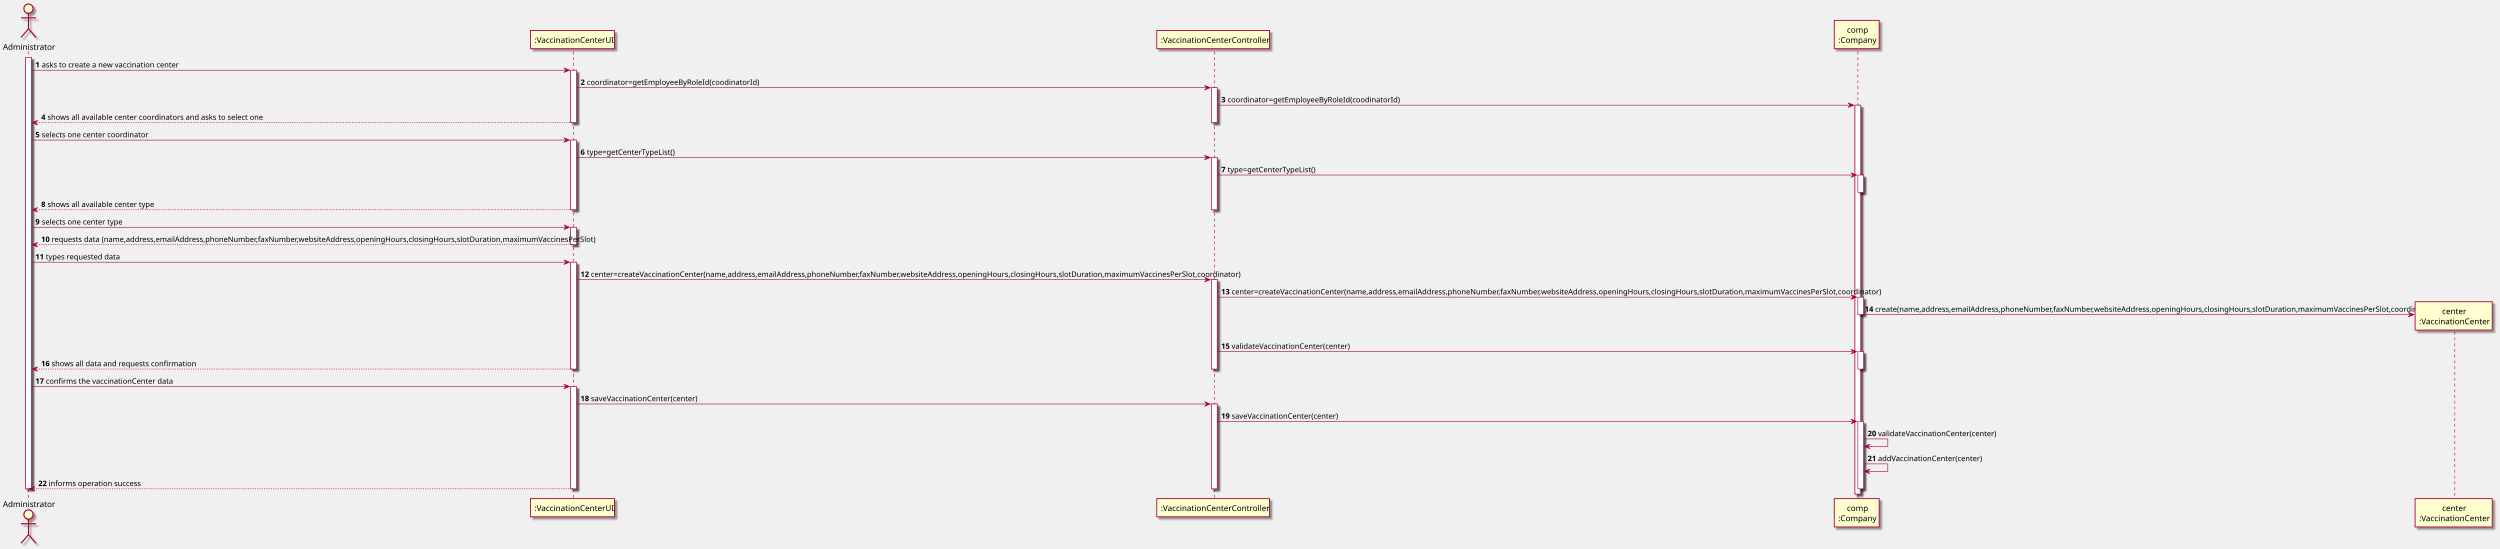
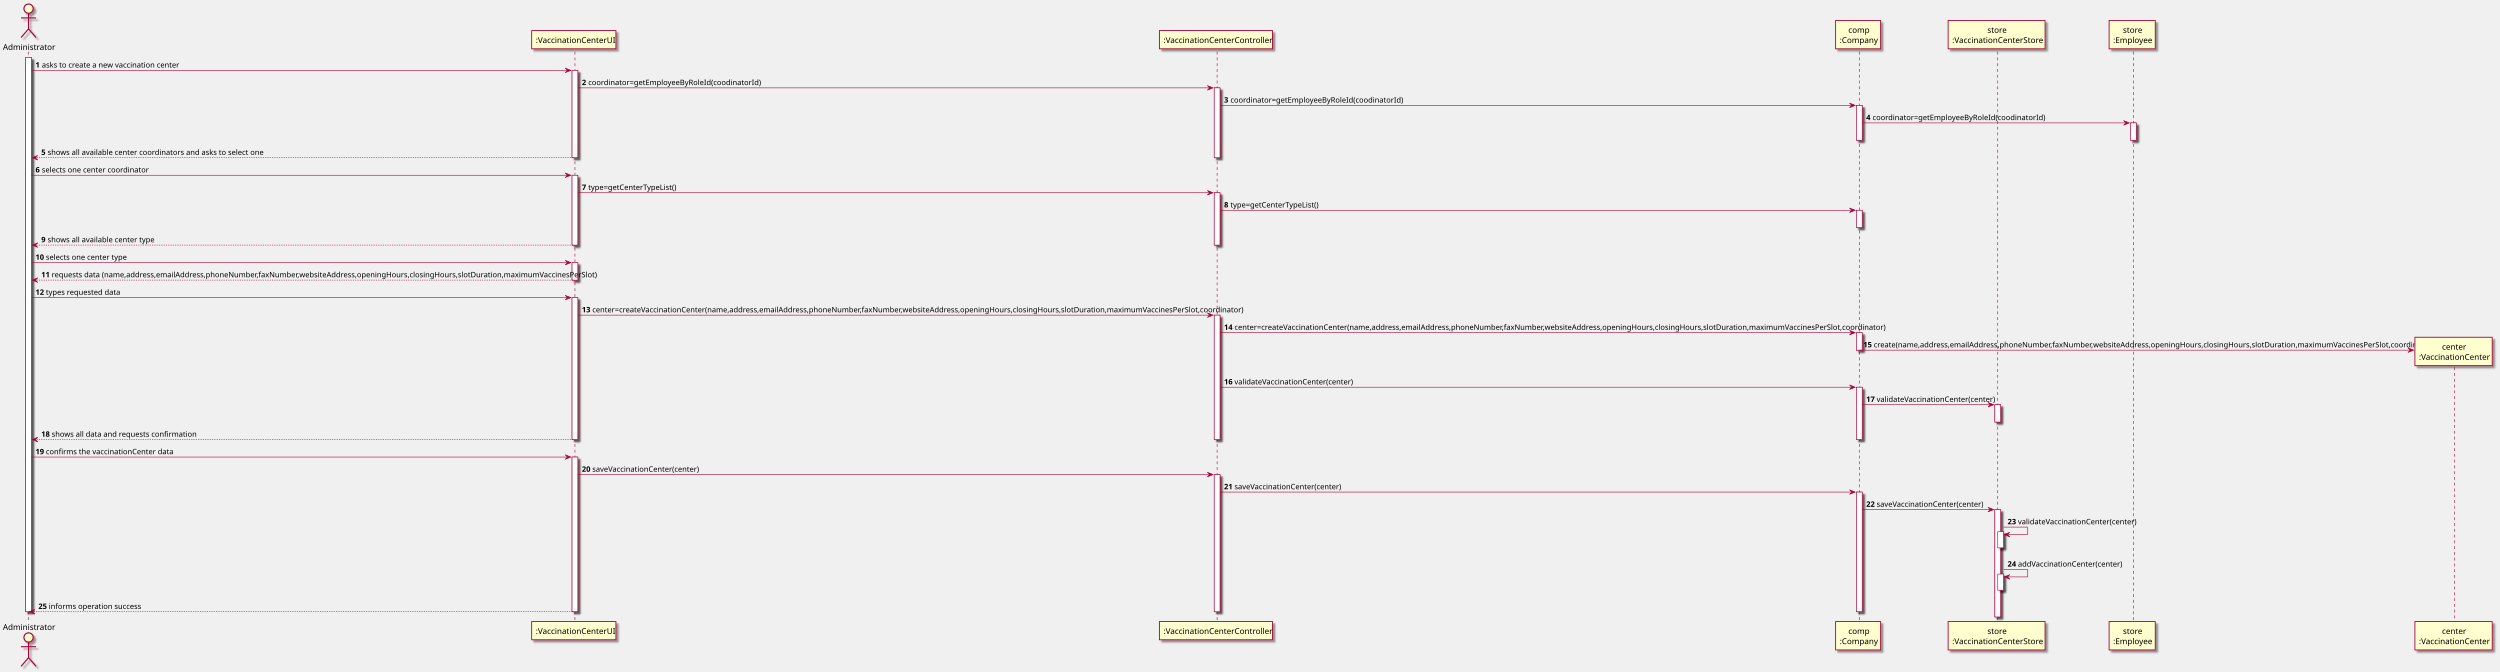
- <svg xmlns="http://www.w3.org/2000/svg" contentScriptType="application/ecmascript" contentStyleType="text/css" height="952px" preserveAspectRatio="none" style="width:4343px;height:952px;background:#FFFFFF;" version="1.1" viewBox="0 0 4343 952" width="4343px" zoomAndPan="magnify">
+ <svg xmlns="http://www.w3.org/2000/svg" contentScriptType="application/ecmascript" contentStyleType="text/css" height="1163px" preserveAspectRatio="none" style="width:4333px;height:1163px;background:#FFFFFF;" version="1.1" viewBox="0 0 4333 1163" width="4333px" zoomAndPan="magnify">
  <defs>
-     <filter height="300%" id="f1sgzi8fe8et6k" width="300%" x="-1" y="-1">
+     <filter height="300%" id="fdqdrfa3fv2nt" width="300%" x="-1" y="-1">
      <feGaussianBlur result="blurOut" stdDeviation="2.0" />
      <feColorMatrix in="blurOut" result="blurOut2" type="matrix" values="0 0 0 0 0 0 0 0 0 0 0 0 0 0 0 0 0 0 .4 0" />
      <feOffset dx="4.0" dy="4.0" in="blurOut2" result="blurOut3" />
      <feBlend in="SourceGraphic" in2="blurOut3" mode="normal" />
    </filter>
  </defs>
  <g>
-     <rect fill="#FFFFFF" filter="url(#f1sgzi8fe8et6k)" height="749.602" style="stroke:#A80036;stroke-width:1.0;" width="10" x="44.5" y="99.609" />
-     <rect fill="#FFFFFF" filter="url(#f1sgzi8fe8et6k)" height="91.055" style="stroke:#A80036;stroke-width:1.0;" width="10" x="991.5" y="121.961" />
-     <rect fill="#FFFFFF" filter="url(#f1sgzi8fe8et6k)" height="121.055" style="stroke:#A80036;stroke-width:1.0;" width="10" x="991.5" y="243.367" />
-     <rect fill="#FFFFFF" filter="url(#f1sgzi8fe8et6k)" height="30.352" style="stroke:#A80036;stroke-width:1.0;" width="10" x="991.5" y="394.773" />
-     <rect fill="#FFFFFF" filter="url(#f1sgzi8fe8et6k)" height="185.625" style="stroke:#A80036;stroke-width:1.0;" width="10" x="991.5" y="455.477" />
-     <rect fill="#FFFFFF" filter="url(#f1sgzi8fe8et6k)" height="177.758" style="stroke:#A80036;stroke-width:1.0;" width="10" x="991.5" y="671.453" />
-     <rect fill="#FFFFFF" filter="url(#f1sgzi8fe8et6k)" height="60.703" style="stroke:#A80036;stroke-width:1.0;" width="10" x="2104.5" y="152.312" />
-     <rect fill="#FFFFFF" filter="url(#f1sgzi8fe8et6k)" height="90.703" style="stroke:#A80036;stroke-width:1.0;" width="10" x="2104.5" y="273.719" />
-     <rect fill="#FFFFFF" filter="url(#f1sgzi8fe8et6k)" height="155.273" style="stroke:#A80036;stroke-width:1.0;" width="10" x="2104.5" y="485.828" />
-     <rect fill="#FFFFFF" filter="url(#f1sgzi8fe8et6k)" height="147.406" style="stroke:#A80036;stroke-width:1.0;" width="10" x="2104.5" y="701.805" />
-     <rect fill="#FFFFFF" filter="url(#f1sgzi8fe8et6k)" height="675.547" style="stroke:#A80036;stroke-width:1.0;" width="10" x="3222.5" y="182.664" />
-     <rect fill="#FFFFFF" filter="url(#f1sgzi8fe8et6k)" height="30" style="stroke:#A80036;stroke-width:1.0;" width="10" x="3227.5" y="304.07" />
-     <rect fill="#FFFFFF" filter="url(#f1sgzi8fe8et6k)" height="30.352" style="stroke:#A80036;stroke-width:1.0;" width="10" x="3227.5" y="516.18" />
-     <rect fill="#FFFFFF" filter="url(#f1sgzi8fe8et6k)" height="30.352" style="stroke:#A80036;stroke-width:1.0;" width="10" x="3227.5" y="610.75" />
-     <rect fill="#FFFFFF" filter="url(#f1sgzi8fe8et6k)" height="117.055" style="stroke:#A80036;stroke-width:1.0;" width="10" x="3227.5" y="732.156" />
-     <line style="stroke:#A80036;stroke-width:1.0;stroke-dasharray:5.0,5.0;" x1="49" x2="49" y1="89.609" y2="867.211" />
-     <line style="stroke:#A80036;stroke-width:1.0;stroke-dasharray:5.0,5.0;" x1="996.5" x2="996.5" y1="89.609" y2="867.211" />
-     <line style="stroke:#A80036;stroke-width:1.0;stroke-dasharray:5.0,5.0;" x1="2109.5" x2="2109.5" y1="89.609" y2="867.211" />
-     <line style="stroke:#A80036;stroke-width:1.0;stroke-dasharray:5.0,5.0;" x1="3227.5" x2="3227.5" y1="89.609" y2="867.211" />
-     <line style="stroke:#A80036;stroke-width:1.0;stroke-dasharray:5.0,5.0;" x1="4264.5" x2="4264.5" y1="566.289" y2="867.211" />
+     <rect fill="#FFFFFF" filter="url(#fdqdrfa3fv2nt)" height="960.656" style="stroke:#A80036;stroke-width:1.0;" width="10" x="44.5" y="99.609" />
+     <rect fill="#FFFFFF" filter="url(#fdqdrfa3fv2nt)" height="151.406" style="stroke:#A80036;stroke-width:1.0;" width="10" x="991.5" y="121.961" />
+     <rect fill="#FFFFFF" filter="url(#fdqdrfa3fv2nt)" height="121.055" style="stroke:#A80036;stroke-width:1.0;" width="10" x="991.5" y="303.719" />
+     <rect fill="#FFFFFF" filter="url(#fdqdrfa3fv2nt)" height="30.352" style="stroke:#A80036;stroke-width:1.0;" width="10" x="991.5" y="455.125" />
+     <rect fill="#FFFFFF" filter="url(#fdqdrfa3fv2nt)" height="245.977" style="stroke:#A80036;stroke-width:1.0;" width="10" x="991.5" y="515.828" />
+     <rect fill="#FFFFFF" filter="url(#fdqdrfa3fv2nt)" height="268.109" style="stroke:#A80036;stroke-width:1.0;" width="10" x="991.5" y="792.156" />
+     <rect fill="#FFFFFF" filter="url(#fdqdrfa3fv2nt)" height="121.055" style="stroke:#A80036;stroke-width:1.0;" width="10" x="2104.5" y="152.312" />
+     <rect fill="#FFFFFF" filter="url(#fdqdrfa3fv2nt)" height="90.703" style="stroke:#A80036;stroke-width:1.0;" width="10" x="2104.5" y="334.07" />
+     <rect fill="#FFFFFF" filter="url(#fdqdrfa3fv2nt)" height="215.625" style="stroke:#A80036;stroke-width:1.0;" width="10" x="2104.5" y="546.18" />
+     <rect fill="#FFFFFF" filter="url(#fdqdrfa3fv2nt)" height="237.758" style="stroke:#A80036;stroke-width:1.0;" width="10" x="2104.5" y="822.508" />
+     <rect fill="#FFFFFF" filter="url(#fdqdrfa3fv2nt)" height="60.352" style="stroke:#A80036;stroke-width:1.0;" width="10" x="3217.5" y="182.664" />
+     <rect fill="#FFFFFF" filter="url(#fdqdrfa3fv2nt)" height="30" style="stroke:#A80036;stroke-width:1.0;" width="10" x="3217.5" y="364.422" />
+     <rect fill="#FFFFFF" filter="url(#fdqdrfa3fv2nt)" height="30.352" style="stroke:#A80036;stroke-width:1.0;" width="10" x="3217.5" y="576.531" />
+     <rect fill="#FFFFFF" filter="url(#fdqdrfa3fv2nt)" height="90.703" style="stroke:#A80036;stroke-width:1.0;" width="10" x="3217.5" y="671.102" />
+     <rect fill="#FFFFFF" filter="url(#fdqdrfa3fv2nt)" height="207.406" style="stroke:#A80036;stroke-width:1.0;" width="10" x="3217.5" y="852.859" />
+     <rect fill="#FFFFFF" filter="url(#fdqdrfa3fv2nt)" height="30" style="stroke:#A80036;stroke-width:1.0;" width="10" x="3457.5" y="701.453" />
+     <rect fill="#FFFFFF" filter="url(#fdqdrfa3fv2nt)" height="186.055" style="stroke:#A80036;stroke-width:1.0;" width="10" x="3457.5" y="883.211" />
+     <rect fill="#FFFFFF" filter="url(#fdqdrfa3fv2nt)" height="28" style="stroke:#A80036;stroke-width:1.0;" width="10" x="3462.5" y="921.562" />
+     <rect fill="#FFFFFF" filter="url(#fdqdrfa3fv2nt)" height="28" style="stroke:#A80036;stroke-width:1.0;" width="10" x="3462.5" y="994.914" />
+     <rect fill="#FFFFFF" filter="url(#fdqdrfa3fv2nt)" height="30" style="stroke:#A80036;stroke-width:1.0;" width="10" x="3692.5" y="213.016" />
+     <line style="stroke:#A80036;stroke-width:1.0;stroke-dasharray:5.0,5.0;" x1="49" x2="49" y1="89.609" y2="1078.266" />
+     <line style="stroke:#A80036;stroke-width:1.0;stroke-dasharray:5.0,5.0;" x1="996.5" x2="996.5" y1="89.609" y2="1078.266" />
+     <line style="stroke:#A80036;stroke-width:1.0;stroke-dasharray:5.0,5.0;" x1="2109.5" x2="2109.5" y1="89.609" y2="1078.266" />
+     <line style="stroke:#A80036;stroke-width:1.0;stroke-dasharray:5.0,5.0;" x1="3222.5" x2="3222.5" y1="89.609" y2="1078.266" />
+     <line style="stroke:#A80036;stroke-width:1.0;stroke-dasharray:5.0,5.0;" x1="3462.5" x2="3462.5" y1="89.609" y2="1078.266" />
+     <line style="stroke:#A80036;stroke-width:1.0;stroke-dasharray:5.0,5.0;" x1="3697.5" x2="3697.5" y1="89.609" y2="1078.266" />
+     <line style="stroke:#A80036;stroke-width:1.0;stroke-dasharray:5.0,5.0;" x1="4254.5" x2="4254.5" y1="626.641" y2="1078.266" />
    <text fill="#000000" font-family="sans-serif" font-size="14" lengthAdjust="spacing" textLength="83" x="5" y="86.533">Administrator</text>
-     <ellipse cx="49.5" cy="15" fill="#FEFECE" filter="url(#f1sgzi8fe8et6k)" rx="8" ry="8" style="stroke:#A80036;stroke-width:2.0;" />
-     <path d="M49.5,23 L49.5,50 M36.5,31 L62.5,31 M49.5,50 L36.5,65 M49.5,50 L62.5,65 " fill="none" filter="url(#f1sgzi8fe8et6k)" style="stroke:#A80036;stroke-width:2.0;" />
-     <text fill="#000000" font-family="sans-serif" font-size="14" lengthAdjust="spacing" textLength="83" x="5" y="880.744">Administrator</text>
-     <ellipse cx="49.5" cy="893.82" fill="#FEFECE" filter="url(#f1sgzi8fe8et6k)" rx="8" ry="8" style="stroke:#A80036;stroke-width:2.0;" />
-     <path d="M49.5,901.82 L49.5,928.82 M36.5,909.82 L62.5,909.82 M49.5,928.82 L36.5,943.82 M49.5,928.82 L62.5,943.82 " fill="none" filter="url(#f1sgzi8fe8et6k)" style="stroke:#A80036;stroke-width:2.0;" />
-     <rect fill="#FEFECE" filter="url(#f1sgzi8fe8et6k)" height="31.609" style="stroke:#A80036;stroke-width:1.5;" width="146" x="921.5" y="53" />
+     <ellipse cx="49.5" cy="15" fill="#FEFECE" filter="url(#fdqdrfa3fv2nt)" rx="8" ry="8" style="stroke:#A80036;stroke-width:2.0;" />
+     <path d="M49.5,23 L49.5,50 M36.5,31 L62.5,31 M49.5,50 L36.5,65 M49.5,50 L62.5,65 " fill="none" filter="url(#fdqdrfa3fv2nt)" style="stroke:#A80036;stroke-width:2.0;" />
+     <text fill="#000000" font-family="sans-serif" font-size="14" lengthAdjust="spacing" textLength="83" x="5" y="1091.799">Administrator</text>
+     <ellipse cx="49.5" cy="1104.875" fill="#FEFECE" filter="url(#fdqdrfa3fv2nt)" rx="8" ry="8" style="stroke:#A80036;stroke-width:2.0;" />
+     <path d="M49.5,1112.875 L49.5,1139.875 M36.5,1120.875 L62.5,1120.875 M49.5,1139.875 L36.5,1154.875 M49.5,1139.875 L62.5,1154.875 " fill="none" filter="url(#fdqdrfa3fv2nt)" style="stroke:#A80036;stroke-width:2.0;" />
+     <rect fill="#FEFECE" filter="url(#fdqdrfa3fv2nt)" height="31.609" style="stroke:#A80036;stroke-width:1.5;" width="146" x="921.5" y="53" />
    <text fill="#000000" font-family="sans-serif" font-size="14" lengthAdjust="spacing" textLength="132" x="928.5" y="74.533">:VaccinationCenterUI</text>
-     <rect fill="#FEFECE" filter="url(#f1sgzi8fe8et6k)" height="31.609" style="stroke:#A80036;stroke-width:1.5;" width="146" x="921.5" y="866.211" />
-     <text fill="#000000" font-family="sans-serif" font-size="14" lengthAdjust="spacing" textLength="132" x="928.5" y="887.744">:VaccinationCenterUI</text>
-     <rect fill="#FEFECE" filter="url(#f1sgzi8fe8et6k)" height="31.609" style="stroke:#A80036;stroke-width:1.5;" width="196" x="2009.5" y="53" />
+     <rect fill="#FEFECE" filter="url(#fdqdrfa3fv2nt)" height="31.609" style="stroke:#A80036;stroke-width:1.5;" width="146" x="921.5" y="1077.266" />
+     <text fill="#000000" font-family="sans-serif" font-size="14" lengthAdjust="spacing" textLength="132" x="928.5" y="1098.799">:VaccinationCenterUI</text>
+     <rect fill="#FEFECE" filter="url(#fdqdrfa3fv2nt)" height="31.609" style="stroke:#A80036;stroke-width:1.5;" width="196" x="2009.5" y="53" />
    <text fill="#000000" font-family="sans-serif" font-size="14" lengthAdjust="spacing" textLength="182" x="2016.5" y="74.533">:VaccinationCenterController</text>
-     <rect fill="#FEFECE" filter="url(#f1sgzi8fe8et6k)" height="31.609" style="stroke:#A80036;stroke-width:1.5;" width="196" x="2009.5" y="866.211" />
-     <text fill="#000000" font-family="sans-serif" font-size="14" lengthAdjust="spacing" textLength="182" x="2016.5" y="887.744">:VaccinationCenterController</text>
-     <rect fill="#FEFECE" filter="url(#f1sgzi8fe8et6k)" height="49.219" style="stroke:#A80036;stroke-width:1.5;" width="78" x="3186.5" y="35.391" />
-     <text fill="#000000" font-family="sans-serif" font-size="14" lengthAdjust="spacing" textLength="34" x="3208.5" y="56.924">comp</text>
-     <text fill="#000000" font-family="sans-serif" font-size="14" lengthAdjust="spacing" textLength="64" x="3193.5" y="74.533">:Company</text>
-     <rect fill="#FEFECE" filter="url(#f1sgzi8fe8et6k)" height="49.219" style="stroke:#A80036;stroke-width:1.5;" width="78" x="3186.5" y="866.211" />
-     <text fill="#000000" font-family="sans-serif" font-size="14" lengthAdjust="spacing" textLength="34" x="3208.5" y="887.744">comp</text>
-     <text fill="#000000" font-family="sans-serif" font-size="14" lengthAdjust="spacing" textLength="64" x="3193.5" y="905.354">:Company</text>
-     <rect fill="#FEFECE" filter="url(#f1sgzi8fe8et6k)" height="49.219" style="stroke:#A80036;stroke-width:1.5;" width="134" x="4195.5" y="866.211" />
-     <text fill="#000000" font-family="sans-serif" font-size="14" lengthAdjust="spacing" textLength="40" x="4242.5" y="887.744">center</text>
-     <text fill="#000000" font-family="sans-serif" font-size="14" lengthAdjust="spacing" textLength="120" x="4202.5" y="905.354">:VaccinationCenter</text>
-     <rect fill="#FFFFFF" filter="url(#f1sgzi8fe8et6k)" height="749.602" style="stroke:#A80036;stroke-width:1.0;" width="10" x="44.5" y="99.609" />
-     <rect fill="#FFFFFF" filter="url(#f1sgzi8fe8et6k)" height="91.055" style="stroke:#A80036;stroke-width:1.0;" width="10" x="991.5" y="121.961" />
-     <rect fill="#FFFFFF" filter="url(#f1sgzi8fe8et6k)" height="121.055" style="stroke:#A80036;stroke-width:1.0;" width="10" x="991.5" y="243.367" />
-     <rect fill="#FFFFFF" filter="url(#f1sgzi8fe8et6k)" height="30.352" style="stroke:#A80036;stroke-width:1.0;" width="10" x="991.5" y="394.773" />
-     <rect fill="#FFFFFF" filter="url(#f1sgzi8fe8et6k)" height="185.625" style="stroke:#A80036;stroke-width:1.0;" width="10" x="991.5" y="455.477" />
-     <rect fill="#FFFFFF" filter="url(#f1sgzi8fe8et6k)" height="177.758" style="stroke:#A80036;stroke-width:1.0;" width="10" x="991.5" y="671.453" />
-     <rect fill="#FFFFFF" filter="url(#f1sgzi8fe8et6k)" height="60.703" style="stroke:#A80036;stroke-width:1.0;" width="10" x="2104.5" y="152.312" />
-     <rect fill="#FFFFFF" filter="url(#f1sgzi8fe8et6k)" height="90.703" style="stroke:#A80036;stroke-width:1.0;" width="10" x="2104.5" y="273.719" />
-     <rect fill="#FFFFFF" filter="url(#f1sgzi8fe8et6k)" height="155.273" style="stroke:#A80036;stroke-width:1.0;" width="10" x="2104.5" y="485.828" />
-     <rect fill="#FFFFFF" filter="url(#f1sgzi8fe8et6k)" height="147.406" style="stroke:#A80036;stroke-width:1.0;" width="10" x="2104.5" y="701.805" />
-     <rect fill="#FFFFFF" filter="url(#f1sgzi8fe8et6k)" height="675.547" style="stroke:#A80036;stroke-width:1.0;" width="10" x="3222.5" y="182.664" />
-     <rect fill="#FFFFFF" filter="url(#f1sgzi8fe8et6k)" height="30" style="stroke:#A80036;stroke-width:1.0;" width="10" x="3227.5" y="304.07" />
-     <rect fill="#FFFFFF" filter="url(#f1sgzi8fe8et6k)" height="30.352" style="stroke:#A80036;stroke-width:1.0;" width="10" x="3227.5" y="516.18" />
-     <rect fill="#FFFFFF" filter="url(#f1sgzi8fe8et6k)" height="30.352" style="stroke:#A80036;stroke-width:1.0;" width="10" x="3227.5" y="610.75" />
-     <rect fill="#FFFFFF" filter="url(#f1sgzi8fe8et6k)" height="117.055" style="stroke:#A80036;stroke-width:1.0;" width="10" x="3227.5" y="732.156" />
+     <rect fill="#FEFECE" filter="url(#fdqdrfa3fv2nt)" height="31.609" style="stroke:#A80036;stroke-width:1.5;" width="196" x="2009.5" y="1077.266" />
+     <text fill="#000000" font-family="sans-serif" font-size="14" lengthAdjust="spacing" textLength="182" x="2016.5" y="1098.799">:VaccinationCenterController</text>
+     <rect fill="#FEFECE" filter="url(#fdqdrfa3fv2nt)" height="49.219" style="stroke:#A80036;stroke-width:1.5;" width="78" x="3181.5" y="35.391" />
+     <text fill="#000000" font-family="sans-serif" font-size="14" lengthAdjust="spacing" textLength="34" x="3203.5" y="56.924">comp</text>
+     <text fill="#000000" font-family="sans-serif" font-size="14" lengthAdjust="spacing" textLength="64" x="3188.5" y="74.533">:Company</text>
+     <rect fill="#FEFECE" filter="url(#fdqdrfa3fv2nt)" height="49.219" style="stroke:#A80036;stroke-width:1.5;" width="78" x="3181.5" y="1077.266" />
+     <text fill="#000000" font-family="sans-serif" font-size="14" lengthAdjust="spacing" textLength="34" x="3203.5" y="1098.799">comp</text>
+     <text fill="#000000" font-family="sans-serif" font-size="14" lengthAdjust="spacing" textLength="64" x="3188.5" y="1116.408">:Company</text>
+     <rect fill="#FEFECE" filter="url(#fdqdrfa3fv2nt)" height="49.219" style="stroke:#A80036;stroke-width:1.5;" width="168" x="3376.5" y="35.391" />
+     <text fill="#000000" font-family="sans-serif" font-size="14" lengthAdjust="spacing" textLength="32" x="3444.5" y="56.924">store</text>
+     <text fill="#000000" font-family="sans-serif" font-size="14" lengthAdjust="spacing" textLength="154" x="3383.5" y="74.533">:VaccinationCenterStore</text>
+     <rect fill="#FEFECE" filter="url(#fdqdrfa3fv2nt)" height="49.219" style="stroke:#A80036;stroke-width:1.5;" width="168" x="3376.5" y="1077.266" />
+     <text fill="#000000" font-family="sans-serif" font-size="14" lengthAdjust="spacing" textLength="32" x="3444.5" y="1098.799">store</text>
+     <text fill="#000000" font-family="sans-serif" font-size="14" lengthAdjust="spacing" textLength="154" x="3383.5" y="1116.408">:VaccinationCenterStore</text>
+     <rect fill="#FEFECE" filter="url(#fdqdrfa3fv2nt)" height="49.219" style="stroke:#A80036;stroke-width:1.5;" width="80" x="3655.5" y="35.391" />
+     <text fill="#000000" font-family="sans-serif" font-size="14" lengthAdjust="spacing" textLength="32" x="3679.5" y="56.924">store</text>
+     <text fill="#000000" font-family="sans-serif" font-size="14" lengthAdjust="spacing" textLength="66" x="3662.5" y="74.533">:Employee</text>
+     <rect fill="#FEFECE" filter="url(#fdqdrfa3fv2nt)" height="49.219" style="stroke:#A80036;stroke-width:1.5;" width="80" x="3655.5" y="1077.266" />
+     <text fill="#000000" font-family="sans-serif" font-size="14" lengthAdjust="spacing" textLength="32" x="3679.5" y="1098.799">store</text>
+     <text fill="#000000" font-family="sans-serif" font-size="14" lengthAdjust="spacing" textLength="66" x="3662.5" y="1116.408">:Employee</text>
+     <rect fill="#FEFECE" filter="url(#fdqdrfa3fv2nt)" height="49.219" style="stroke:#A80036;stroke-width:1.5;" width="134" x="4185.5" y="1077.266" />
+     <text fill="#000000" font-family="sans-serif" font-size="14" lengthAdjust="spacing" textLength="40" x="4232.5" y="1098.799">center</text>
+     <text fill="#000000" font-family="sans-serif" font-size="14" lengthAdjust="spacing" textLength="120" x="4192.5" y="1116.408">:VaccinationCenter</text>
+     <rect fill="#FFFFFF" filter="url(#fdqdrfa3fv2nt)" height="960.656" style="stroke:#A80036;stroke-width:1.0;" width="10" x="44.5" y="99.609" />
+     <rect fill="#FFFFFF" filter="url(#fdqdrfa3fv2nt)" height="151.406" style="stroke:#A80036;stroke-width:1.0;" width="10" x="991.5" y="121.961" />
+     <rect fill="#FFFFFF" filter="url(#fdqdrfa3fv2nt)" height="121.055" style="stroke:#A80036;stroke-width:1.0;" width="10" x="991.5" y="303.719" />
+     <rect fill="#FFFFFF" filter="url(#fdqdrfa3fv2nt)" height="30.352" style="stroke:#A80036;stroke-width:1.0;" width="10" x="991.5" y="455.125" />
+     <rect fill="#FFFFFF" filter="url(#fdqdrfa3fv2nt)" height="245.977" style="stroke:#A80036;stroke-width:1.0;" width="10" x="991.5" y="515.828" />
+     <rect fill="#FFFFFF" filter="url(#fdqdrfa3fv2nt)" height="268.109" style="stroke:#A80036;stroke-width:1.0;" width="10" x="991.5" y="792.156" />
+     <rect fill="#FFFFFF" filter="url(#fdqdrfa3fv2nt)" height="121.055" style="stroke:#A80036;stroke-width:1.0;" width="10" x="2104.5" y="152.312" />
+     <rect fill="#FFFFFF" filter="url(#fdqdrfa3fv2nt)" height="90.703" style="stroke:#A80036;stroke-width:1.0;" width="10" x="2104.5" y="334.07" />
+     <rect fill="#FFFFFF" filter="url(#fdqdrfa3fv2nt)" height="215.625" style="stroke:#A80036;stroke-width:1.0;" width="10" x="2104.5" y="546.18" />
+     <rect fill="#FFFFFF" filter="url(#fdqdrfa3fv2nt)" height="237.758" style="stroke:#A80036;stroke-width:1.0;" width="10" x="2104.5" y="822.508" />
+     <rect fill="#FFFFFF" filter="url(#fdqdrfa3fv2nt)" height="60.352" style="stroke:#A80036;stroke-width:1.0;" width="10" x="3217.5" y="182.664" />
+     <rect fill="#FFFFFF" filter="url(#fdqdrfa3fv2nt)" height="30" style="stroke:#A80036;stroke-width:1.0;" width="10" x="3217.5" y="364.422" />
+     <rect fill="#FFFFFF" filter="url(#fdqdrfa3fv2nt)" height="30.352" style="stroke:#A80036;stroke-width:1.0;" width="10" x="3217.5" y="576.531" />
+     <rect fill="#FFFFFF" filter="url(#fdqdrfa3fv2nt)" height="90.703" style="stroke:#A80036;stroke-width:1.0;" width="10" x="3217.5" y="671.102" />
+     <rect fill="#FFFFFF" filter="url(#fdqdrfa3fv2nt)" height="207.406" style="stroke:#A80036;stroke-width:1.0;" width="10" x="3217.5" y="852.859" />
+     <rect fill="#FFFFFF" filter="url(#fdqdrfa3fv2nt)" height="30" style="stroke:#A80036;stroke-width:1.0;" width="10" x="3457.5" y="701.453" />
+     <rect fill="#FFFFFF" filter="url(#fdqdrfa3fv2nt)" height="186.055" style="stroke:#A80036;stroke-width:1.0;" width="10" x="3457.5" y="883.211" />
+     <rect fill="#FFFFFF" filter="url(#fdqdrfa3fv2nt)" height="28" style="stroke:#A80036;stroke-width:1.0;" width="10" x="3462.5" y="921.562" />
+     <rect fill="#FFFFFF" filter="url(#fdqdrfa3fv2nt)" height="28" style="stroke:#A80036;stroke-width:1.0;" width="10" x="3462.5" y="994.914" />
+     <rect fill="#FFFFFF" filter="url(#fdqdrfa3fv2nt)" height="30" style="stroke:#A80036;stroke-width:1.0;" width="10" x="3692.5" y="213.016" />
    <polygon fill="#A80036" points="979.5,117.961,989.5,121.961,979.5,125.961,983.5,121.961" style="stroke:#A80036;stroke-width:1.0;" />
    <line style="stroke:#A80036;stroke-width:1.0;" x1="54.5" x2="985.5" y1="121.961" y2="121.961" />
    <text fill="#000000" font-family="sans-serif" font-size="13" font-weight="bold" lengthAdjust="spacing" textLength="7" x="61.5" y="117.105">1</text>
    <text fill="#000000" font-family="sans-serif" font-size="13" lengthAdjust="spacing" textLength="229" x="72.5" y="117.105">asks to create a new vaccination center</text>
    <polygon fill="#A80036" points="2092.5,148.312,2102.5,152.312,2092.5,156.312,2096.5,152.312" style="stroke:#A80036;stroke-width:1.0;" />
    <line style="stroke:#A80036;stroke-width:1.0;" x1="1001.5" x2="2098.5" y1="152.312" y2="152.312" />
    <text fill="#000000" font-family="sans-serif" font-size="13" font-weight="bold" lengthAdjust="spacing" textLength="7" x="1008.5" y="147.456">2</text>
    <text fill="#000000" font-family="sans-serif" font-size="13" lengthAdjust="spacing" textLength="278" x="1019.5" y="147.456">coordinator=getEmployeeByRoleId(coodinatorId)</text>
-     <polygon fill="#A80036" points="3210.5,178.664,3220.5,182.664,3210.5,186.664,3214.5,182.664" style="stroke:#A80036;stroke-width:1.0;" />
-     <line style="stroke:#A80036;stroke-width:1.0;" x1="2114.5" x2="3216.5" y1="182.664" y2="182.664" />
+     <polygon fill="#A80036" points="3205.5,178.664,3215.5,182.664,3205.5,186.664,3209.5,182.664" style="stroke:#A80036;stroke-width:1.0;" />
+     <line style="stroke:#A80036;stroke-width:1.0;" x1="2114.5" x2="3211.5" y1="182.664" y2="182.664" />
    <text fill="#000000" font-family="sans-serif" font-size="13" font-weight="bold" lengthAdjust="spacing" textLength="7" x="2121.5" y="177.808">3</text>
    <text fill="#000000" font-family="sans-serif" font-size="13" lengthAdjust="spacing" textLength="278" x="2132.5" y="177.808">coordinator=getEmployeeByRoleId(coodinatorId)</text>
-     <polygon fill="#A80036" points="65.5,209.016,55.5,213.016,65.5,217.016,61.5,213.016" style="stroke:#A80036;stroke-width:1.0;" />
-     <line style="stroke:#A80036;stroke-width:1.0;stroke-dasharray:2.0,2.0;" x1="59.5" x2="995.5" y1="213.016" y2="213.016" />
-     <text fill="#000000" font-family="sans-serif" font-size="13" font-weight="bold" lengthAdjust="spacing" textLength="7" x="71.5" y="208.159">4</text>
-     <text fill="#000000" font-family="sans-serif" font-size="13" lengthAdjust="spacing" textLength="358" x="82.5" y="208.159">shows all available center coordinators and asks to select one</text>
-     <polygon fill="#A80036" points="979.5,239.367,989.5,243.367,979.5,247.367,983.5,243.367" style="stroke:#A80036;stroke-width:1.0;" />
-     <line style="stroke:#A80036;stroke-width:1.0;" x1="54.5" x2="985.5" y1="243.367" y2="243.367" />
-     <text fill="#000000" font-family="sans-serif" font-size="13" font-weight="bold" lengthAdjust="spacing" textLength="7" x="61.5" y="238.511">5</text>
-     <text fill="#000000" font-family="sans-serif" font-size="13" lengthAdjust="spacing" textLength="175" x="72.5" y="238.511">selects one center coordinator</text>
-     <polygon fill="#A80036" points="2092.5,269.719,2102.5,273.719,2092.5,277.719,2096.5,273.719" style="stroke:#A80036;stroke-width:1.0;" />
-     <line style="stroke:#A80036;stroke-width:1.0;" x1="1001.5" x2="2098.5" y1="273.719" y2="273.719" />
-     <text fill="#000000" font-family="sans-serif" font-size="13" font-weight="bold" lengthAdjust="spacing" textLength="7" x="1008.5" y="268.862">6</text>
-     <text fill="#000000" font-family="sans-serif" font-size="13" lengthAdjust="spacing" textLength="146" x="1019.5" y="268.862">type=getCenterTypeList()</text>
-     <polygon fill="#A80036" points="3215.5,300.07,3225.5,304.07,3215.5,308.07,3219.5,304.07" style="stroke:#A80036;stroke-width:1.0;" />
-     <line style="stroke:#A80036;stroke-width:1.0;" x1="2114.5" x2="3221.5" y1="304.07" y2="304.07" />
-     <text fill="#000000" font-family="sans-serif" font-size="13" font-weight="bold" lengthAdjust="spacing" textLength="7" x="2121.5" y="299.214">7</text>
-     <text fill="#000000" font-family="sans-serif" font-size="13" lengthAdjust="spacing" textLength="146" x="2132.5" y="299.214">type=getCenterTypeList()</text>
-     <polygon fill="#A80036" points="65.5,360.422,55.5,364.422,65.5,368.422,61.5,364.422" style="stroke:#A80036;stroke-width:1.0;" />
-     <line style="stroke:#A80036;stroke-width:1.0;stroke-dasharray:2.0,2.0;" x1="59.5" x2="995.5" y1="364.422" y2="364.422" />
-     <text fill="#000000" font-family="sans-serif" font-size="13" font-weight="bold" lengthAdjust="spacing" textLength="7" x="71.5" y="359.565">8</text>
-     <text fill="#000000" font-family="sans-serif" font-size="13" lengthAdjust="spacing" textLength="176" x="82.5" y="359.565">shows all available center type</text>
-     <polygon fill="#A80036" points="979.5,390.773,989.5,394.773,979.5,398.773,983.5,394.773" style="stroke:#A80036;stroke-width:1.0;" />
-     <line style="stroke:#A80036;stroke-width:1.0;" x1="54.5" x2="985.5" y1="394.773" y2="394.773" />
-     <text fill="#000000" font-family="sans-serif" font-size="13" font-weight="bold" lengthAdjust="spacing" textLength="7" x="61.5" y="389.917">9</text>
-     <text fill="#000000" font-family="sans-serif" font-size="13" lengthAdjust="spacing" textLength="136" x="72.5" y="389.917">selects one center type</text>
-     <polygon fill="#A80036" points="65.5,421.125,55.5,425.125,65.5,429.125,61.5,425.125" style="stroke:#A80036;stroke-width:1.0;" />
-     <line style="stroke:#A80036;stroke-width:1.0;stroke-dasharray:2.0,2.0;" x1="59.5" x2="995.5" y1="425.125" y2="425.125" />
-     <text fill="#000000" font-family="sans-serif" font-size="13" font-weight="bold" lengthAdjust="spacing" textLength="14" x="71.5" y="420.269">10</text>
-     <text fill="#000000" font-family="sans-serif" font-size="13" lengthAdjust="spacing" textLength="895" x="89.5" y="420.269">requests data (name,address,emailAddress,phoneNumber,faxNumber,websiteAddress,openingHours,closingHours,slotDuration,maximumVaccinesPerSlot)</text>
-     <polygon fill="#A80036" points="979.5,451.477,989.5,455.477,979.5,459.477,983.5,455.477" style="stroke:#A80036;stroke-width:1.0;" />
-     <line style="stroke:#A80036;stroke-width:1.0;" x1="54.5" x2="985.5" y1="455.477" y2="455.477" />
-     <text fill="#000000" font-family="sans-serif" font-size="13" font-weight="bold" lengthAdjust="spacing" textLength="14" x="61.5" y="450.62">11</text>
-     <text fill="#000000" font-family="sans-serif" font-size="13" lengthAdjust="spacing" textLength="122" x="79.5" y="450.62">types requested data</text>
-     <polygon fill="#A80036" points="2092.5,481.828,2102.5,485.828,2092.5,489.828,2096.5,485.828" style="stroke:#A80036;stroke-width:1.0;" />
-     <line style="stroke:#A80036;stroke-width:1.0;" x1="1001.5" x2="2098.5" y1="485.828" y2="485.828" />
-     <text fill="#000000" font-family="sans-serif" font-size="13" font-weight="bold" lengthAdjust="spacing" textLength="14" x="1008.5" y="480.972">12</text>
-     <text fill="#000000" font-family="sans-serif" font-size="13" lengthAdjust="spacing" textLength="1066" x="1026.5" y="480.972">center=createVaccinationCenter(name,address,emailAddress,phoneNumber,faxNumber,websiteAddress,openingHours,closingHours,slotDuration,maximumVaccinesPerSlot,coordinator)</text>
-     <polygon fill="#A80036" points="3215.5,512.18,3225.5,516.18,3215.5,520.18,3219.5,516.18" style="stroke:#A80036;stroke-width:1.0;" />
-     <line style="stroke:#A80036;stroke-width:1.0;" x1="2114.5" x2="3221.5" y1="516.18" y2="516.18" />
-     <text fill="#000000" font-family="sans-serif" font-size="13" font-weight="bold" lengthAdjust="spacing" textLength="14" x="2121.5" y="511.323">13</text>
-     <text fill="#000000" font-family="sans-serif" font-size="13" lengthAdjust="spacing" textLength="1066" x="2139.5" y="511.323">center=createVaccinationCenter(name,address,emailAddress,phoneNumber,faxNumber,websiteAddress,openingHours,closingHours,slotDuration,maximumVaccinesPerSlot,coordinator)</text>
-     <polygon fill="#A80036" points="4183.5,542.531,4193.5,546.531,4183.5,550.531,4187.5,546.531" style="stroke:#A80036;stroke-width:1.0;" />
-     <line style="stroke:#A80036;stroke-width:1.0;" x1="3232.5" x2="4189.5" y1="546.531" y2="546.531" />
-     <text fill="#000000" font-family="sans-serif" font-size="13" font-weight="bold" lengthAdjust="spacing" textLength="14" x="3239.5" y="541.675">14</text>
-     <text fill="#000000" font-family="sans-serif" font-size="13" lengthAdjust="spacing" textLength="916" x="3257.5" y="541.675">create(name,address,emailAddress,phoneNumber,faxNumber,websiteAddress,openingHours,closingHours,slotDuration,maximumVaccinesPerSlot,coordinator)</text>
-     <rect fill="#FEFECE" filter="url(#f1sgzi8fe8et6k)" height="49.219" style="stroke:#A80036;stroke-width:1.5;" width="134" x="4195.5" y="524.18" />
-     <text fill="#000000" font-family="sans-serif" font-size="14" lengthAdjust="spacing" textLength="40" x="4242.5" y="545.713">center</text>
-     <text fill="#000000" font-family="sans-serif" font-size="14" lengthAdjust="spacing" textLength="120" x="4202.5" y="563.322">:VaccinationCenter</text>
-     <polygon fill="#A80036" points="3215.5,606.75,3225.5,610.75,3215.5,614.75,3219.5,610.75" style="stroke:#A80036;stroke-width:1.0;" />
-     <line style="stroke:#A80036;stroke-width:1.0;" x1="2114.5" x2="3221.5" y1="610.75" y2="610.75" />
-     <text fill="#000000" font-family="sans-serif" font-size="13" font-weight="bold" lengthAdjust="spacing" textLength="14" x="2121.5" y="605.894">15</text>
-     <text fill="#000000" font-family="sans-serif" font-size="13" lengthAdjust="spacing" textLength="193" x="2139.5" y="605.894">validateVaccinationCenter(center)</text>
-     <polygon fill="#A80036" points="65.5,637.102,55.5,641.102,65.5,645.102,61.5,641.102" style="stroke:#A80036;stroke-width:1.0;" />
-     <line style="stroke:#A80036;stroke-width:1.0;stroke-dasharray:2.0,2.0;" x1="59.5" x2="995.5" y1="641.102" y2="641.102" />
-     <text fill="#000000" font-family="sans-serif" font-size="13" font-weight="bold" lengthAdjust="spacing" textLength="14" x="71.5" y="636.245">16</text>
-     <text fill="#000000" font-family="sans-serif" font-size="13" lengthAdjust="spacing" textLength="236" x="89.5" y="636.245">shows all data and requests confirmation</text>
-     <polygon fill="#A80036" points="979.5,667.453,989.5,671.453,979.5,675.453,983.5,671.453" style="stroke:#A80036;stroke-width:1.0;" />
-     <line style="stroke:#A80036;stroke-width:1.0;" x1="54.5" x2="985.5" y1="671.453" y2="671.453" />
-     <text fill="#000000" font-family="sans-serif" font-size="13" font-weight="bold" lengthAdjust="spacing" textLength="14" x="61.5" y="666.597">17</text>
-     <text fill="#000000" font-family="sans-serif" font-size="13" lengthAdjust="spacing" textLength="206" x="79.5" y="666.597">confirms the vaccinationCenter data</text>
-     <polygon fill="#A80036" points="2092.5,697.805,2102.5,701.805,2092.5,705.805,2096.5,701.805" style="stroke:#A80036;stroke-width:1.0;" />
-     <line style="stroke:#A80036;stroke-width:1.0;" x1="1001.5" x2="2098.5" y1="701.805" y2="701.805" />
-     <text fill="#000000" font-family="sans-serif" font-size="13" font-weight="bold" lengthAdjust="spacing" textLength="14" x="1008.5" y="696.948">18</text>
-     <text fill="#000000" font-family="sans-serif" font-size="13" lengthAdjust="spacing" textLength="176" x="1026.5" y="696.948">saveVaccinationCenter(center)</text>
-     <polygon fill="#A80036" points="3215.5,728.156,3225.5,732.156,3215.5,736.156,3219.5,732.156" style="stroke:#A80036;stroke-width:1.0;" />
-     <line style="stroke:#A80036;stroke-width:1.0;" x1="2114.5" x2="3221.5" y1="732.156" y2="732.156" />
-     <text fill="#000000" font-family="sans-serif" font-size="13" font-weight="bold" lengthAdjust="spacing" textLength="14" x="2121.5" y="727.3">19</text>
-     <text fill="#000000" font-family="sans-serif" font-size="13" lengthAdjust="spacing" textLength="176" x="2139.5" y="727.3">saveVaccinationCenter(center)</text>
-     <line style="stroke:#A80036;stroke-width:1.0;" x1="3237.5" x2="3279.5" y1="762.508" y2="762.508" />
-     <line style="stroke:#A80036;stroke-width:1.0;" x1="3279.5" x2="3279.5" y1="762.508" y2="775.508" />
-     <line style="stroke:#A80036;stroke-width:1.0;" x1="3238.5" x2="3279.5" y1="775.508" y2="775.508" />
-     <polygon fill="#A80036" points="3248.5,771.508,3238.5,775.508,3248.5,779.508,3244.5,775.508" style="stroke:#A80036;stroke-width:1.0;" />
-     <text fill="#000000" font-family="sans-serif" font-size="13" font-weight="bold" lengthAdjust="spacing" textLength="14" x="3244.5" y="757.651">20</text>
-     <text fill="#000000" font-family="sans-serif" font-size="13" lengthAdjust="spacing" textLength="193" x="3262.5" y="757.651">validateVaccinationCenter(center)</text>
-     <line style="stroke:#A80036;stroke-width:1.0;" x1="3237.5" x2="3279.5" y1="805.859" y2="805.859" />
-     <line style="stroke:#A80036;stroke-width:1.0;" x1="3279.5" x2="3279.5" y1="805.859" y2="818.859" />
-     <line style="stroke:#A80036;stroke-width:1.0;" x1="3238.5" x2="3279.5" y1="818.859" y2="818.859" />
-     <polygon fill="#A80036" points="3248.5,814.859,3238.5,818.859,3248.5,822.859,3244.5,818.859" style="stroke:#A80036;stroke-width:1.0;" />
-     <text fill="#000000" font-family="sans-serif" font-size="13" font-weight="bold" lengthAdjust="spacing" textLength="14" x="3244.5" y="801.003">21</text>
-     <text fill="#000000" font-family="sans-serif" font-size="13" lengthAdjust="spacing" textLength="171" x="3262.5" y="801.003">addVaccinationCenter(center)</text>
-     <polygon fill="#A80036" points="60.5,845.211,50.5,849.211,60.5,853.211,56.5,849.211" style="stroke:#A80036;stroke-width:1.0;" />
-     <line style="stroke:#A80036;stroke-width:1.0;stroke-dasharray:2.0,2.0;" x1="54.5" x2="995.5" y1="849.211" y2="849.211" />
-     <text fill="#000000" font-family="sans-serif" font-size="13" font-weight="bold" lengthAdjust="spacing" textLength="14" x="66.5" y="844.355">22</text>
-     <text fill="#000000" font-family="sans-serif" font-size="13" lengthAdjust="spacing" textLength="152" x="84.5" y="844.355">informs operation success</text>
+     <polygon fill="#A80036" points="3680.5,209.016,3690.5,213.016,3680.5,217.016,3684.5,213.016" style="stroke:#A80036;stroke-width:1.0;" />
+     <line style="stroke:#A80036;stroke-width:1.0;" x1="3227.5" x2="3686.5" y1="213.016" y2="213.016" />
+     <text fill="#000000" font-family="sans-serif" font-size="13" font-weight="bold" lengthAdjust="spacing" textLength="7" x="3234.5" y="208.159">4</text>
+     <text fill="#000000" font-family="sans-serif" font-size="13" lengthAdjust="spacing" textLength="278" x="3245.5" y="208.159">coordinator=getEmployeeByRoleId(coodinatorId)</text>
+     <polygon fill="#A80036" points="65.5,269.367,55.5,273.367,65.5,277.367,61.5,273.367" style="stroke:#A80036;stroke-width:1.0;" />
+     <line style="stroke:#A80036;stroke-width:1.0;stroke-dasharray:2.0,2.0;" x1="59.5" x2="995.5" y1="273.367" y2="273.367" />
+     <text fill="#000000" font-family="sans-serif" font-size="13" font-weight="bold" lengthAdjust="spacing" textLength="7" x="71.5" y="268.511">5</text>
+     <text fill="#000000" font-family="sans-serif" font-size="13" lengthAdjust="spacing" textLength="358" x="82.5" y="268.511">shows all available center coordinators and asks to select one</text>
+     <polygon fill="#A80036" points="979.5,299.719,989.5,303.719,979.5,307.719,983.5,303.719" style="stroke:#A80036;stroke-width:1.0;" />
+     <line style="stroke:#A80036;stroke-width:1.0;" x1="54.5" x2="985.5" y1="303.719" y2="303.719" />
+     <text fill="#000000" font-family="sans-serif" font-size="13" font-weight="bold" lengthAdjust="spacing" textLength="7" x="61.5" y="298.862">6</text>
+     <text fill="#000000" font-family="sans-serif" font-size="13" lengthAdjust="spacing" textLength="175" x="72.5" y="298.862">selects one center coordinator</text>
+     <polygon fill="#A80036" points="2092.5,330.07,2102.5,334.07,2092.5,338.07,2096.5,334.07" style="stroke:#A80036;stroke-width:1.0;" />
+     <line style="stroke:#A80036;stroke-width:1.0;" x1="1001.5" x2="2098.5" y1="334.07" y2="334.07" />
+     <text fill="#000000" font-family="sans-serif" font-size="13" font-weight="bold" lengthAdjust="spacing" textLength="7" x="1008.5" y="329.214">7</text>
+     <text fill="#000000" font-family="sans-serif" font-size="13" lengthAdjust="spacing" textLength="146" x="1019.5" y="329.214">type=getCenterTypeList()</text>
+     <polygon fill="#A80036" points="3205.5,360.422,3215.5,364.422,3205.5,368.422,3209.5,364.422" style="stroke:#A80036;stroke-width:1.0;" />
+     <line style="stroke:#A80036;stroke-width:1.0;" x1="2114.5" x2="3211.5" y1="364.422" y2="364.422" />
+     <text fill="#000000" font-family="sans-serif" font-size="13" font-weight="bold" lengthAdjust="spacing" textLength="7" x="2121.5" y="359.565">8</text>
+     <text fill="#000000" font-family="sans-serif" font-size="13" lengthAdjust="spacing" textLength="146" x="2132.5" y="359.565">type=getCenterTypeList()</text>
+     <polygon fill="#A80036" points="65.5,420.773,55.5,424.773,65.5,428.773,61.5,424.773" style="stroke:#A80036;stroke-width:1.0;" />
+     <line style="stroke:#A80036;stroke-width:1.0;stroke-dasharray:2.0,2.0;" x1="59.5" x2="995.5" y1="424.773" y2="424.773" />
+     <text fill="#000000" font-family="sans-serif" font-size="13" font-weight="bold" lengthAdjust="spacing" textLength="7" x="71.5" y="419.917">9</text>
+     <text fill="#000000" font-family="sans-serif" font-size="13" lengthAdjust="spacing" textLength="176" x="82.5" y="419.917">shows all available center type</text>
+     <polygon fill="#A80036" points="979.5,451.125,989.5,455.125,979.5,459.125,983.5,455.125" style="stroke:#A80036;stroke-width:1.0;" />
+     <line style="stroke:#A80036;stroke-width:1.0;" x1="54.5" x2="985.5" y1="455.125" y2="455.125" />
+     <text fill="#000000" font-family="sans-serif" font-size="13" font-weight="bold" lengthAdjust="spacing" textLength="14" x="61.5" y="450.269">10</text>
+     <text fill="#000000" font-family="sans-serif" font-size="13" lengthAdjust="spacing" textLength="136" x="79.5" y="450.269">selects one center type</text>
+     <polygon fill="#A80036" points="65.5,481.477,55.5,485.477,65.5,489.477,61.5,485.477" style="stroke:#A80036;stroke-width:1.0;" />
+     <line style="stroke:#A80036;stroke-width:1.0;stroke-dasharray:2.0,2.0;" x1="59.5" x2="995.5" y1="485.477" y2="485.477" />
+     <text fill="#000000" font-family="sans-serif" font-size="13" font-weight="bold" lengthAdjust="spacing" textLength="14" x="71.5" y="480.62">11</text>
+     <text fill="#000000" font-family="sans-serif" font-size="13" lengthAdjust="spacing" textLength="895" x="89.5" y="480.62">requests data (name,address,emailAddress,phoneNumber,faxNumber,websiteAddress,openingHours,closingHours,slotDuration,maximumVaccinesPerSlot)</text>
+     <polygon fill="#A80036" points="979.5,511.828,989.5,515.828,979.5,519.828,983.5,515.828" style="stroke:#A80036;stroke-width:1.0;" />
+     <line style="stroke:#A80036;stroke-width:1.0;" x1="54.5" x2="985.5" y1="515.828" y2="515.828" />
+     <text fill="#000000" font-family="sans-serif" font-size="13" font-weight="bold" lengthAdjust="spacing" textLength="14" x="61.5" y="510.972">12</text>
+     <text fill="#000000" font-family="sans-serif" font-size="13" lengthAdjust="spacing" textLength="122" x="79.5" y="510.972">types requested data</text>
+     <polygon fill="#A80036" points="2092.5,542.18,2102.5,546.18,2092.5,550.18,2096.5,546.18" style="stroke:#A80036;stroke-width:1.0;" />
+     <line style="stroke:#A80036;stroke-width:1.0;" x1="1001.5" x2="2098.5" y1="546.18" y2="546.18" />
+     <text fill="#000000" font-family="sans-serif" font-size="13" font-weight="bold" lengthAdjust="spacing" textLength="14" x="1008.5" y="541.323">13</text>
+     <text fill="#000000" font-family="sans-serif" font-size="13" lengthAdjust="spacing" textLength="1066" x="1026.5" y="541.323">center=createVaccinationCenter(name,address,emailAddress,phoneNumber,faxNumber,websiteAddress,openingHours,closingHours,slotDuration,maximumVaccinesPerSlot,coordinator)</text>
+     <polygon fill="#A80036" points="3205.5,572.531,3215.5,576.531,3205.5,580.531,3209.5,576.531" style="stroke:#A80036;stroke-width:1.0;" />
+     <line style="stroke:#A80036;stroke-width:1.0;" x1="2114.5" x2="3211.5" y1="576.531" y2="576.531" />
+     <text fill="#000000" font-family="sans-serif" font-size="13" font-weight="bold" lengthAdjust="spacing" textLength="14" x="2121.5" y="571.675">14</text>
+     <text fill="#000000" font-family="sans-serif" font-size="13" lengthAdjust="spacing" textLength="1066" x="2139.5" y="571.675">center=createVaccinationCenter(name,address,emailAddress,phoneNumber,faxNumber,websiteAddress,openingHours,closingHours,slotDuration,maximumVaccinesPerSlot,coordinator)</text>
+     <polygon fill="#A80036" points="4173.5,602.883,4183.5,606.883,4173.5,610.883,4177.5,606.883" style="stroke:#A80036;stroke-width:1.0;" />
+     <line style="stroke:#A80036;stroke-width:1.0;" x1="3222.5" x2="4179.5" y1="606.883" y2="606.883" />
+     <text fill="#000000" font-family="sans-serif" font-size="13" font-weight="bold" lengthAdjust="spacing" textLength="14" x="3229.5" y="602.026">15</text>
+     <text fill="#000000" font-family="sans-serif" font-size="13" lengthAdjust="spacing" textLength="916" x="3247.5" y="602.026">create(name,address,emailAddress,phoneNumber,faxNumber,websiteAddress,openingHours,closingHours,slotDuration,maximumVaccinesPerSlot,coordinator)</text>
+     <rect fill="#FEFECE" filter="url(#fdqdrfa3fv2nt)" height="49.219" style="stroke:#A80036;stroke-width:1.5;" width="134" x="4185.5" y="584.531" />
+     <text fill="#000000" font-family="sans-serif" font-size="14" lengthAdjust="spacing" textLength="40" x="4232.5" y="606.064">center</text>
+     <text fill="#000000" font-family="sans-serif" font-size="14" lengthAdjust="spacing" textLength="120" x="4192.5" y="623.674">:VaccinationCenter</text>
+     <polygon fill="#A80036" points="3205.5,667.102,3215.5,671.102,3205.5,675.102,3209.5,671.102" style="stroke:#A80036;stroke-width:1.0;" />
+     <line style="stroke:#A80036;stroke-width:1.0;" x1="2114.5" x2="3211.5" y1="671.102" y2="671.102" />
+     <text fill="#000000" font-family="sans-serif" font-size="13" font-weight="bold" lengthAdjust="spacing" textLength="14" x="2121.5" y="666.245">16</text>
+     <text fill="#000000" font-family="sans-serif" font-size="13" lengthAdjust="spacing" textLength="193" x="2139.5" y="666.245">validateVaccinationCenter(center)</text>
+     <polygon fill="#A80036" points="3445.5,697.453,3455.5,701.453,3445.5,705.453,3449.5,701.453" style="stroke:#A80036;stroke-width:1.0;" />
+     <line style="stroke:#A80036;stroke-width:1.0;" x1="3227.5" x2="3451.5" y1="701.453" y2="701.453" />
+     <text fill="#000000" font-family="sans-serif" font-size="13" font-weight="bold" lengthAdjust="spacing" textLength="14" x="3234.5" y="696.597">17</text>
+     <text fill="#000000" font-family="sans-serif" font-size="13" lengthAdjust="spacing" textLength="193" x="3252.5" y="696.597">validateVaccinationCenter(center)</text>
+     <polygon fill="#A80036" points="65.5,757.805,55.5,761.805,65.5,765.805,61.5,761.805" style="stroke:#A80036;stroke-width:1.0;" />
+     <line style="stroke:#A80036;stroke-width:1.0;stroke-dasharray:2.0,2.0;" x1="59.5" x2="995.5" y1="761.805" y2="761.805" />
+     <text fill="#000000" font-family="sans-serif" font-size="13" font-weight="bold" lengthAdjust="spacing" textLength="14" x="71.5" y="756.948">18</text>
+     <text fill="#000000" font-family="sans-serif" font-size="13" lengthAdjust="spacing" textLength="236" x="89.5" y="756.948">shows all data and requests confirmation</text>
+     <polygon fill="#A80036" points="979.5,788.156,989.5,792.156,979.5,796.156,983.5,792.156" style="stroke:#A80036;stroke-width:1.0;" />
+     <line style="stroke:#A80036;stroke-width:1.0;" x1="54.5" x2="985.5" y1="792.156" y2="792.156" />
+     <text fill="#000000" font-family="sans-serif" font-size="13" font-weight="bold" lengthAdjust="spacing" textLength="14" x="61.5" y="787.3">19</text>
+     <text fill="#000000" font-family="sans-serif" font-size="13" lengthAdjust="spacing" textLength="206" x="79.5" y="787.3">confirms the vaccinationCenter data</text>
+     <polygon fill="#A80036" points="2092.5,818.508,2102.5,822.508,2092.5,826.508,2096.5,822.508" style="stroke:#A80036;stroke-width:1.0;" />
+     <line style="stroke:#A80036;stroke-width:1.0;" x1="1001.5" x2="2098.5" y1="822.508" y2="822.508" />
+     <text fill="#000000" font-family="sans-serif" font-size="13" font-weight="bold" lengthAdjust="spacing" textLength="14" x="1008.5" y="817.651">20</text>
+     <text fill="#000000" font-family="sans-serif" font-size="13" lengthAdjust="spacing" textLength="176" x="1026.5" y="817.651">saveVaccinationCenter(center)</text>
+     <polygon fill="#A80036" points="3205.5,848.859,3215.5,852.859,3205.5,856.859,3209.5,852.859" style="stroke:#A80036;stroke-width:1.0;" />
+     <line style="stroke:#A80036;stroke-width:1.0;" x1="2114.5" x2="3211.5" y1="852.859" y2="852.859" />
+     <text fill="#000000" font-family="sans-serif" font-size="13" font-weight="bold" lengthAdjust="spacing" textLength="14" x="2121.5" y="848.003">21</text>
+     <text fill="#000000" font-family="sans-serif" font-size="13" lengthAdjust="spacing" textLength="176" x="2139.5" y="848.003">saveVaccinationCenter(center)</text>
+     <polygon fill="#A80036" points="3445.5,879.211,3455.5,883.211,3445.5,887.211,3449.5,883.211" style="stroke:#A80036;stroke-width:1.0;" />
+     <line style="stroke:#A80036;stroke-width:1.0;" x1="3227.5" x2="3451.5" y1="883.211" y2="883.211" />
+     <text fill="#000000" font-family="sans-serif" font-size="13" font-weight="bold" lengthAdjust="spacing" textLength="14" x="3234.5" y="878.355">22</text>
+     <text fill="#000000" font-family="sans-serif" font-size="13" lengthAdjust="spacing" textLength="176" x="3252.5" y="878.355">saveVaccinationCenter(center)</text>
+     <line style="stroke:#A80036;stroke-width:1.0;" x1="3472.5" x2="3514.5" y1="913.562" y2="913.562" />
+     <line style="stroke:#A80036;stroke-width:1.0;" x1="3514.5" x2="3514.5" y1="913.562" y2="926.562" />
+     <line style="stroke:#A80036;stroke-width:1.0;" x1="3473.5" x2="3514.5" y1="926.562" y2="926.562" />
+     <polygon fill="#A80036" points="3483.5,922.562,3473.5,926.562,3483.5,930.562,3479.5,926.562" style="stroke:#A80036;stroke-width:1.0;" />
+     <text fill="#000000" font-family="sans-serif" font-size="13" font-weight="bold" lengthAdjust="spacing" textLength="14" x="3479.5" y="908.706">23</text>
+     <text fill="#000000" font-family="sans-serif" font-size="13" lengthAdjust="spacing" textLength="193" x="3497.5" y="908.706">validateVaccinationCenter(center)</text>
+     <line style="stroke:#A80036;stroke-width:1.0;" x1="3472.5" x2="3514.5" y1="986.914" y2="986.914" />
+     <line style="stroke:#A80036;stroke-width:1.0;" x1="3514.5" x2="3514.5" y1="986.914" y2="999.914" />
+     <line style="stroke:#A80036;stroke-width:1.0;" x1="3473.5" x2="3514.5" y1="999.914" y2="999.914" />
+     <polygon fill="#A80036" points="3483.5,995.914,3473.5,999.914,3483.5,1003.914,3479.5,999.914" style="stroke:#A80036;stroke-width:1.0;" />
+     <text fill="#000000" font-family="sans-serif" font-size="13" font-weight="bold" lengthAdjust="spacing" textLength="14" x="3479.5" y="982.058">24</text>
+     <text fill="#000000" font-family="sans-serif" font-size="13" lengthAdjust="spacing" textLength="171" x="3497.5" y="982.058">addVaccinationCenter(center)</text>
+     <polygon fill="#A80036" points="60.5,1056.266,50.5,1060.266,60.5,1064.266,56.5,1060.266" style="stroke:#A80036;stroke-width:1.0;" />
+     <line style="stroke:#A80036;stroke-width:1.0;stroke-dasharray:2.0,2.0;" x1="54.5" x2="995.5" y1="1060.266" y2="1060.266" />
+     <text fill="#000000" font-family="sans-serif" font-size="13" font-weight="bold" lengthAdjust="spacing" textLength="14" x="66.5" y="1055.409">25</text>
+     <text fill="#000000" font-family="sans-serif" font-size="13" lengthAdjust="spacing" textLength="152" x="84.5" y="1055.409">informs operation success</text>
  </g>
</svg>
